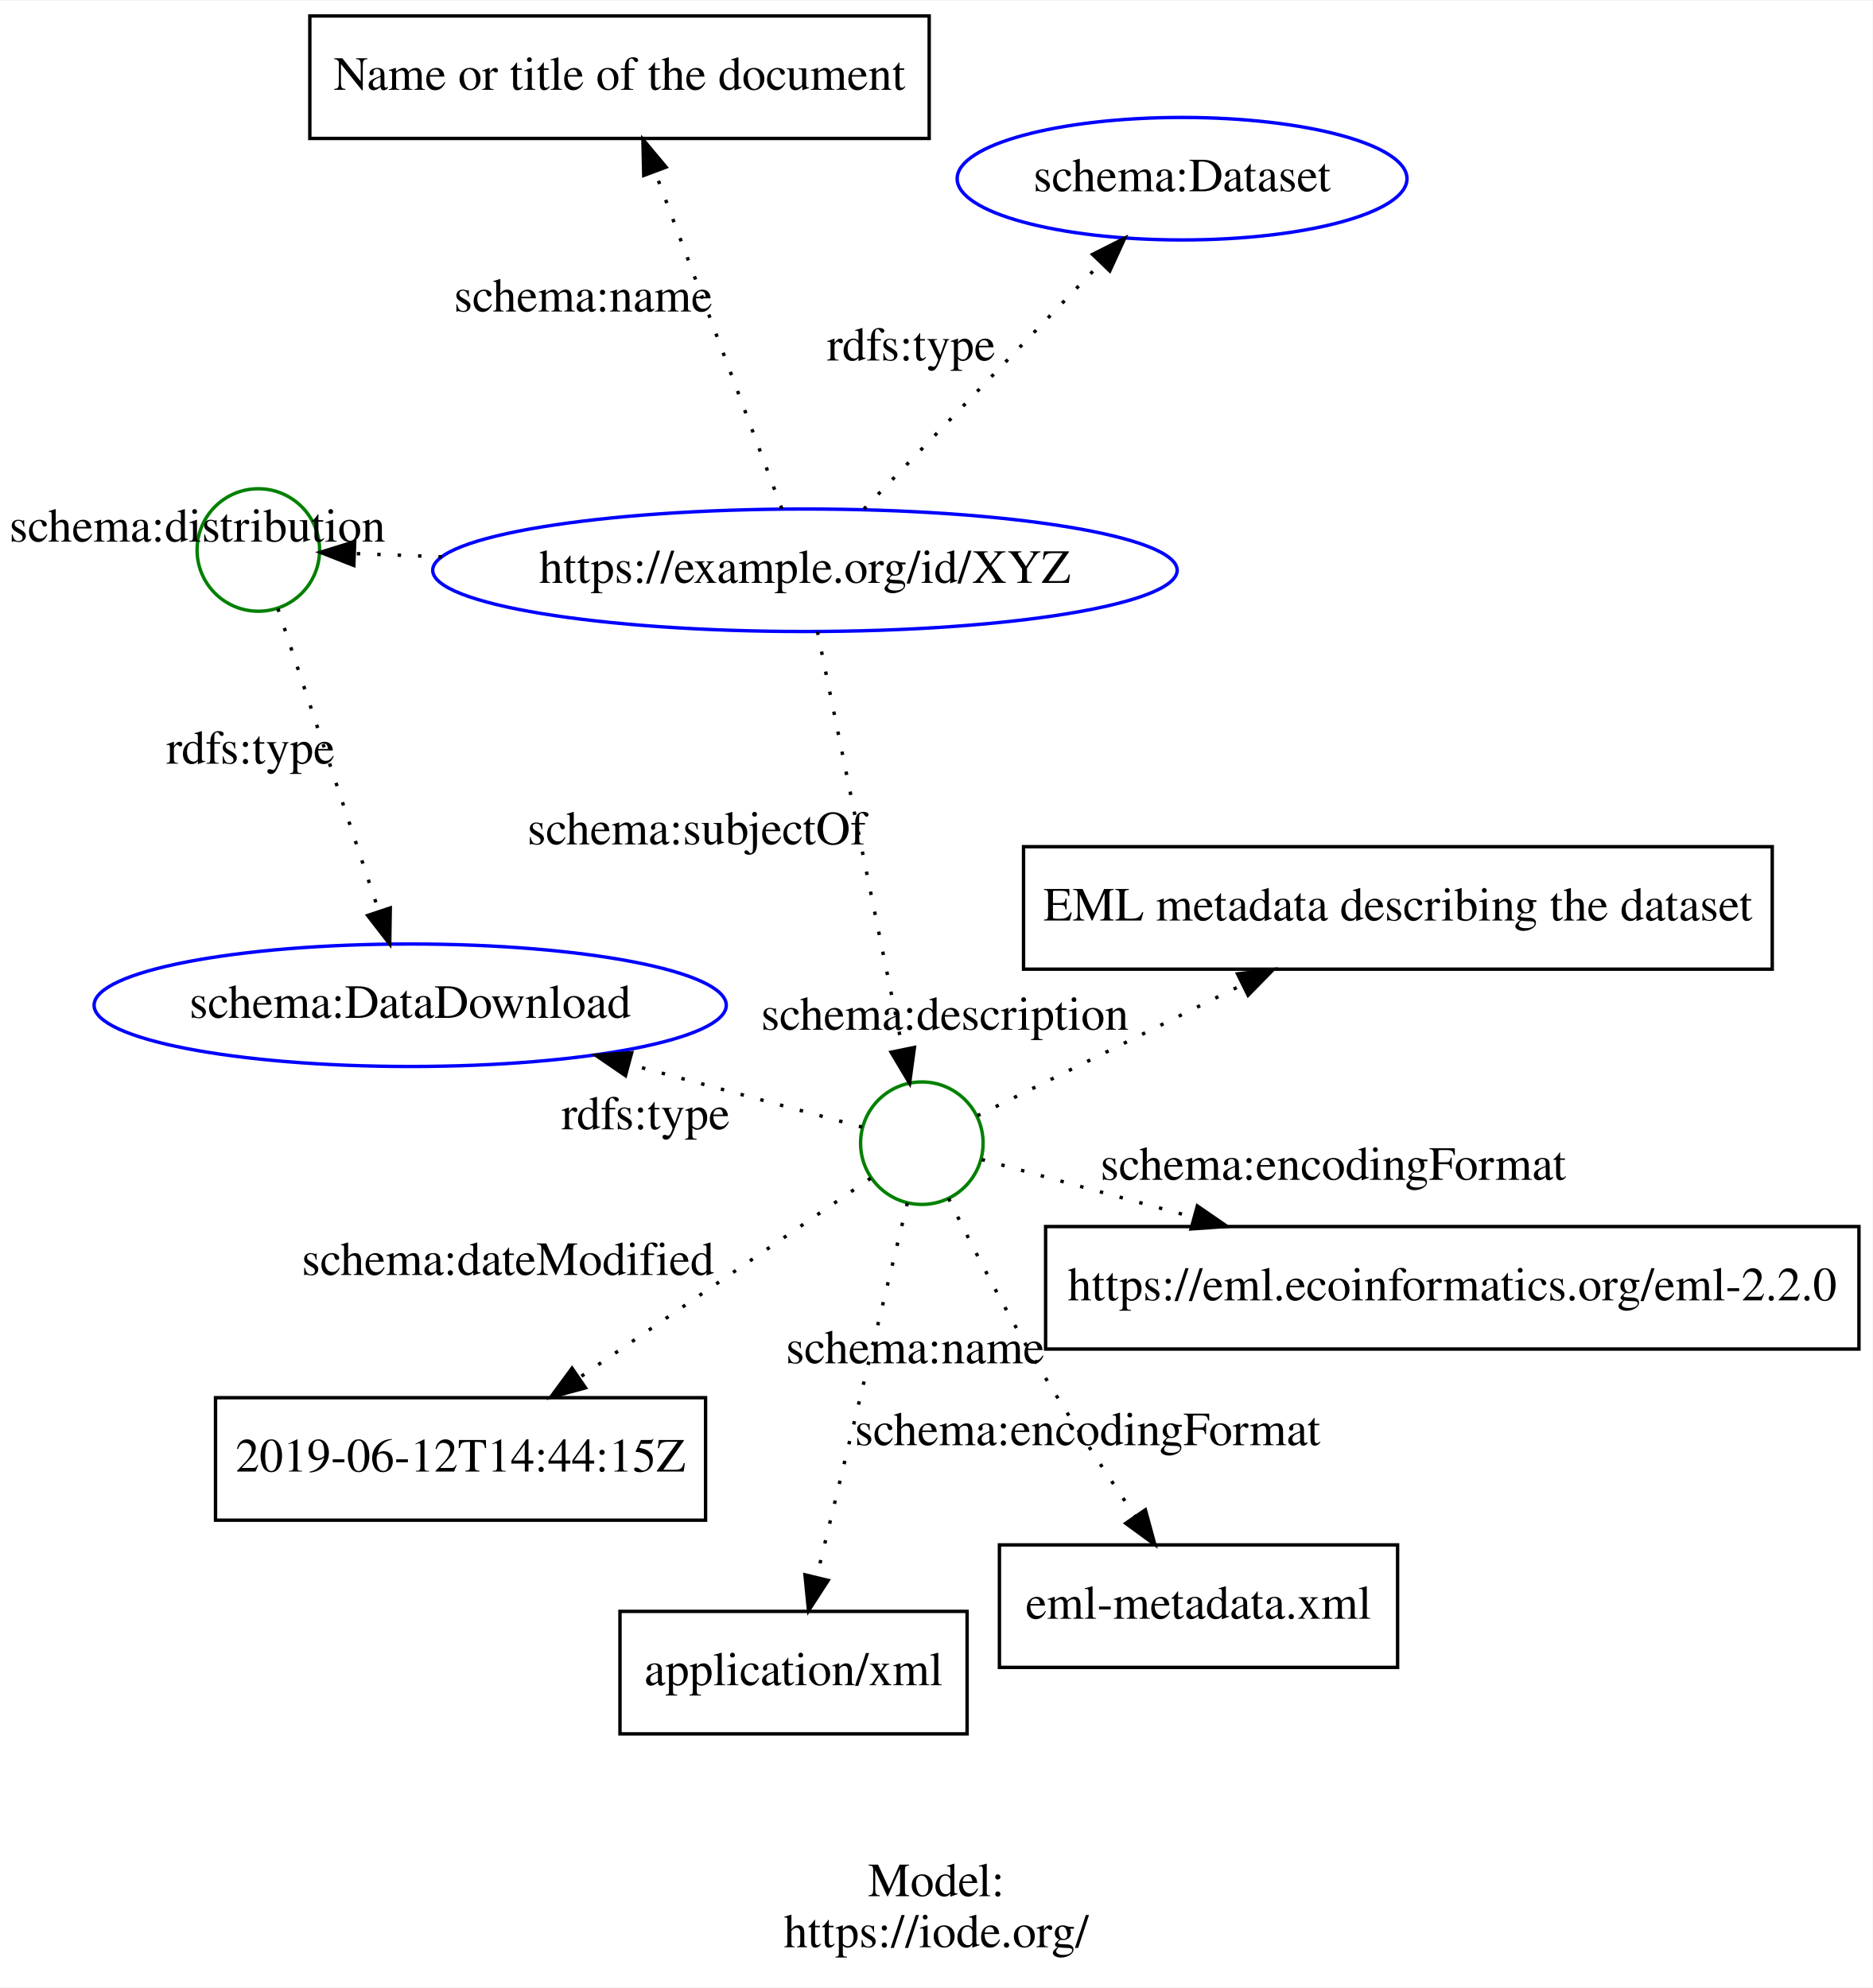
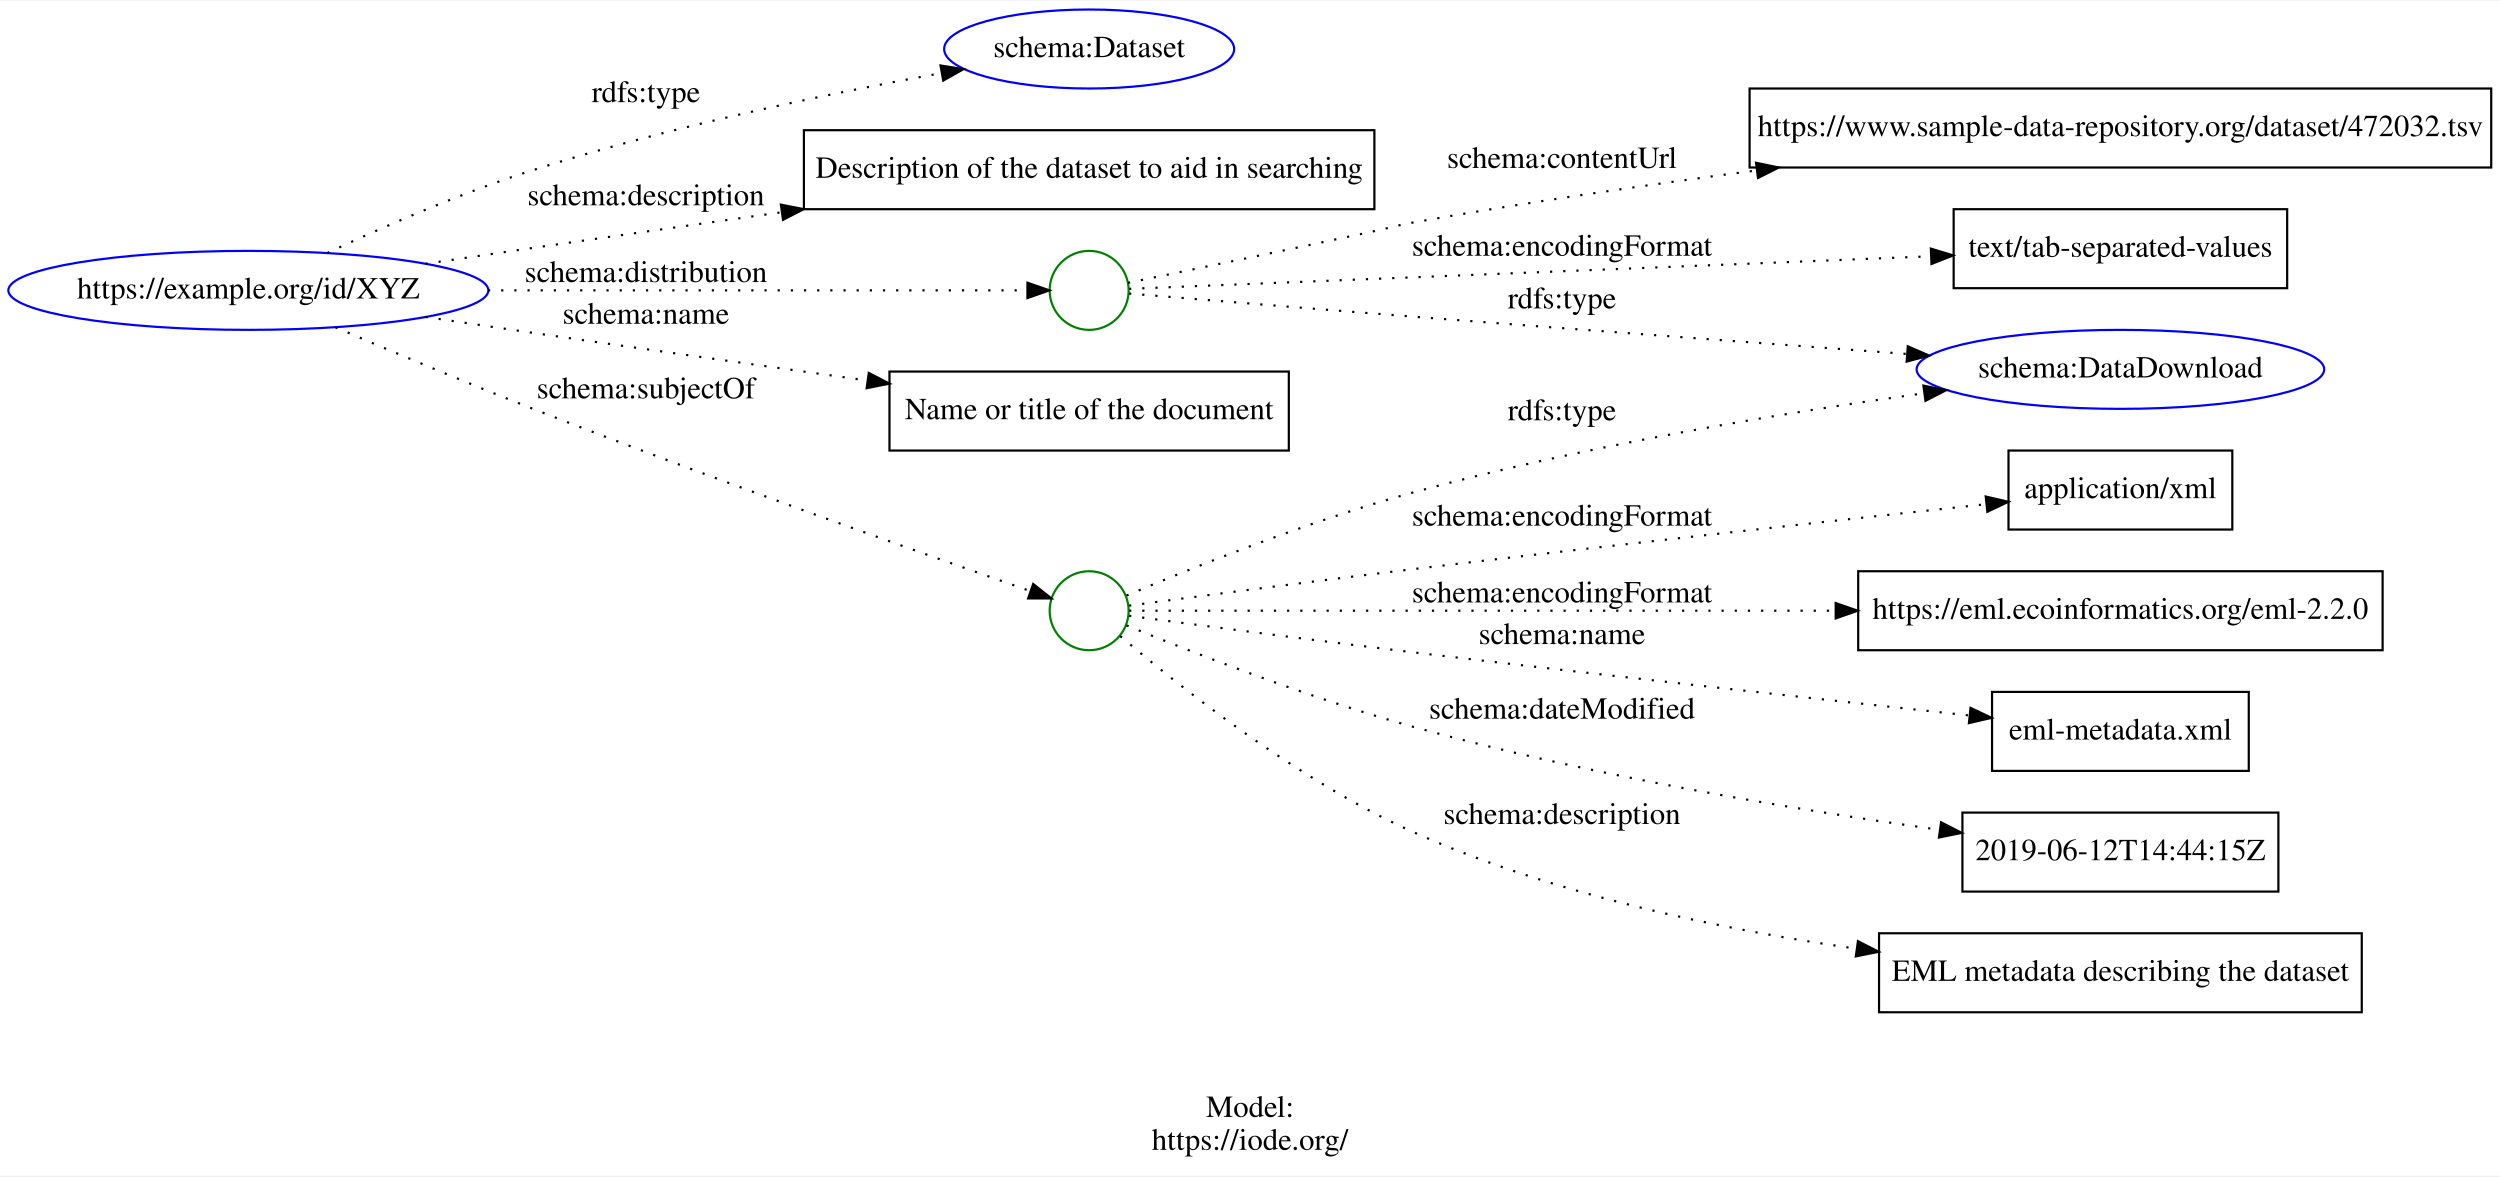
- <svg xmlns="http://www.w3.org/2000/svg" width="550pt" height="584pt" viewBox="0.00 0.00 550.25 583.89">
-   <g id="graph0" class="graph" transform="scale(1 1) rotate(0) translate(4 579.89)">
-     <polygon fill="white" stroke="transparent" points="-4,4 -4,-579.89 546.25,-579.89 546.25,4 -4,4" />
-     <text text-anchor="middle" x="271.12" y="-22.8" font-family="Times,serif" font-size="14.00">Model:</text>
-     <text text-anchor="middle" x="271.12" y="-7.8" font-family="Times,serif" font-size="14.00">https://iode.org/</text>
+ <svg xmlns="http://www.w3.org/2000/svg" width="1139pt" height="536pt" viewBox="0.00 0.00 1139.38 535.50">
+   <g id="graph0" class="graph" transform="scale(1 1) rotate(0) translate(4 531.5)">
+     <polygon fill="white" stroke="transparent" points="-4,4 -4,-531.5 1135.38,-531.5 1135.38,4 -4,4" />
+     <text text-anchor="middle" x="565.69" y="-22.8" font-family="Times,serif" font-size="14.00">Model:</text>
+     <text text-anchor="middle" x="565.69" y="-7.8" font-family="Times,serif" font-size="14.00">https://iode.org/</text>
    <g id="node1" class="node">
-       <ellipse fill="none" stroke="blue" cx="232.53" cy="-412.48" rx="109.38" ry="18" />
-       <text text-anchor="middle" x="232.53" y="-408.78" font-family="Times,serif" font-size="14.00">https://example.org/id/XYZ</text>
+       <ellipse fill="none" stroke="blue" cx="109.19" cy="-399.5" rx="109.38" ry="18" />
+       <text text-anchor="middle" x="109.19" y="-395.8" font-family="Times,serif" font-size="14.00">https://example.org/id/XYZ</text>
    </g>
    <g id="node2" class="node">
-       <ellipse fill="none" stroke="blue" cx="343.35" cy="-527.56" rx="66.09" ry="18" />
-       <text text-anchor="middle" x="343.35" y="-523.86" font-family="Times,serif" font-size="14.00">schema:Dataset</text>
+       <ellipse fill="none" stroke="blue" cx="492.38" cy="-509.5" rx="66.09" ry="18" />
+       <text text-anchor="middle" x="492.38" y="-505.8" font-family="Times,serif" font-size="14.00">schema:Dataset</text>
    </g>
    <g id="edge1" class="edge">
-       <path fill="none" stroke="black" stroke-dasharray="1,5" d="M249.85,-430.46C268.58,-449.92 298.57,-481.06 319.52,-502.82" />
-       <polygon fill="black" stroke="black" points="317.06,-505.31 326.52,-510.09 322.11,-500.46 317.06,-505.31" />
-       <text text-anchor="middle" x="263.74" y="-474.13" font-family="Times,serif" font-size="14.00">rdfs:type</text>
+       <path fill="none" stroke="black" stroke-dasharray="1,5" d="M145.15,-416.54C170.11,-428.19 204.74,-443.31 236.38,-453.5 299.18,-473.72 372.99,-489.05 425,-498.51" />
+       <polygon fill="black" stroke="black" points="424.64,-502 435.1,-500.33 425.88,-495.11 424.64,-502" />
+       <text text-anchor="middle" x="290.38" y="-485.3" font-family="Times,serif" font-size="14.00">rdfs:type</text>
    </g>
    <g id="node3" class="node">
-       <ellipse fill="none" stroke="green" cx="71.91" cy="-418.44" rx="18" ry="18" />
+       <polygon fill="none" stroke="black" points="362.38,-436.5 362.38,-472.5 622.38,-472.5 622.38,-436.5 362.38,-436.5" />
+       <text text-anchor="middle" x="492.38" y="-450.8" font-family="Times,serif" font-size="14.00">Description of the dataset to aid in searching</text>
    </g>
    <g id="edge2" class="edge">
-       <path fill="none" stroke="black" stroke-dasharray="1,5" d="M125.84,-416.44C116.55,-416.78 107.78,-417.11 100.13,-417.39" />
-       <polygon fill="black" stroke="black" points="99.97,-413.89 90.11,-417.76 100.23,-420.89 99.97,-413.89" />
-       <text text-anchor="middle" x="54" y="-420.9" font-family="Times,serif" font-size="14.00">schema:distribution</text>
+       <path fill="none" stroke="black" stroke-dasharray="1,5" d="M189.94,-411.62C205.35,-413.93 221.36,-416.31 236.38,-418.5 273.95,-423.98 314.65,-429.78 352.27,-435.1" />
+       <polygon fill="black" stroke="black" points="351.89,-438.58 362.28,-436.51 352.86,-431.65 351.89,-438.58" />
+       <text text-anchor="middle" x="290.38" y="-438.3" font-family="Times,serif" font-size="14.00">schema:description</text>
    </g>
    <g id="node4" class="node">
-       <polygon fill="none" stroke="black" points="87.04,-539.39 87.04,-575.39 269.04,-575.39 269.04,-539.39 87.04,-539.39" />
-       <text text-anchor="middle" x="178.04" y="-553.69" font-family="Times,serif" font-size="14.00">Name or title of the document</text>
+       <ellipse fill="none" stroke="green" cx="492.38" cy="-399.5" rx="18" ry="18" />
    </g>
    <g id="edge3" class="edge">
-       <path fill="none" stroke="black" stroke-dasharray="1,5" d="M225.74,-430.54C216.4,-455.38 199.5,-500.32 188.53,-529.5" />
-       <polygon fill="black" stroke="black" points="185.16,-528.51 184.92,-539.1 191.72,-530.97 185.16,-528.51" />
-       <text text-anchor="middle" x="167.37" y="-488.53" font-family="Times,serif" font-size="14.00">schema:name</text>
+       <path fill="none" stroke="black" stroke-dasharray="1,5" d="M218.4,-399.5C302.69,-399.5 413.58,-399.5 464.14,-399.5" />
+       <polygon fill="black" stroke="black" points="464.27,-403 474.27,-399.5 464.26,-396 464.27,-403" />
+       <text text-anchor="middle" x="290.38" y="-403.3" font-family="Times,serif" font-size="14.00">schema:distribution</text>
    </g>
    <g id="node5" class="node">
-       <ellipse fill="none" stroke="green" cx="266.88" cy="-244.1" rx="18" ry="18" />
+       <polygon fill="none" stroke="black" points="401.38,-326.5 401.38,-362.5 583.38,-362.5 583.38,-326.5 401.38,-326.5" />
+       <text text-anchor="middle" x="492.38" y="-340.8" font-family="Times,serif" font-size="14.00">Name or title of the document</text>
    </g>
    <g id="edge4" class="edge">
-       <path fill="none" stroke="black" stroke-dasharray="1,5" d="M236.21,-394.46C242.22,-365.02 254.17,-306.39 261.25,-271.68" />
-       <polygon fill="black" stroke="black" points="264.71,-272.24 263.28,-261.74 257.85,-270.84 264.71,-272.24" />
-       <text text-anchor="middle" x="200.74" y="-331.92" font-family="Times,serif" font-size="14.00">schema:subjectOf</text>
+       <path fill="none" stroke="black" stroke-dasharray="1,5" d="M189.94,-387.38C205.35,-385.07 221.36,-382.69 236.38,-380.5 287.39,-373.06 344.17,-365.02 391.18,-358.43" />
+       <polygon fill="black" stroke="black" points="391.95,-361.86 401.37,-357 390.98,-354.92 391.95,-361.86" />
+       <text text-anchor="middle" x="290.38" y="-384.3" font-family="Times,serif" font-size="14.00">schema:name</text>
    </g>
    <g id="node6" class="node">
-       <ellipse fill="none" stroke="blue" cx="116.53" cy="-284.64" rx="92.88" ry="18" />
-       <text text-anchor="middle" x="116.53" y="-280.94" font-family="Times,serif" font-size="14.00">schema:DataDownload</text>
+       <ellipse fill="none" stroke="green" cx="492.38" cy="-253.5" rx="18" ry="18" />
    </g>
    <g id="edge5" class="edge">
-       <path fill="none" stroke="black" stroke-dasharray="1,5" d="M77.65,-401.22C85.16,-378.69 98.42,-338.93 107.34,-312.19" />
-       <polygon fill="black" stroke="black" points="110.68,-313.24 110.52,-302.64 104.04,-311.02 110.68,-313.24" />
-       <text text-anchor="middle" x="69.61" y="-355.65" font-family="Times,serif" font-size="14.00">rdfs:type</text>
+       <path fill="none" stroke="black" stroke-dasharray="1,5" d="M148.93,-382.66C173.8,-372 206.85,-358.08 236.38,-346.5 319.59,-313.88 419.46,-278.55 465.64,-262.43" />
+       <polygon fill="black" stroke="black" points="466.88,-265.7 475.17,-259.11 464.57,-259.09 466.88,-265.7" />
+       <text text-anchor="middle" x="290.38" y="-350.3" font-family="Times,serif" font-size="14.00">schema:subjectOf</text>
+     </g>
+     <g id="node7" class="node">
+       <ellipse fill="none" stroke="blue" cx="962.38" cy="-363.5" rx="92.88" ry="18" />
+       <text text-anchor="middle" x="962.38" y="-359.8" font-family="Times,serif" font-size="14.00">schema:DataDownload</text>
    </g>
    <g id="edge6" class="edge">
-       <path fill="none" stroke="black" stroke-dasharray="1,5" d="M249.34,-248.83C232.45,-253.38 205.85,-260.55 180.89,-267.29" />
-       <polygon fill="black" stroke="black" points="179.8,-263.95 171.05,-269.94 181.62,-270.71 179.8,-263.95" />
-       <text text-anchor="middle" x="185.71" y="-248.18" font-family="Times,serif" font-size="14.00">rdfs:type</text>
+       <path fill="none" stroke="black" stroke-dasharray="1,5" d="M510.58,-398.06C538.02,-395.77 593.41,-391.17 640.38,-387.5 715.87,-381.6 801.38,-375.22 865.15,-370.52" />
+       <polygon fill="black" stroke="black" points="865.48,-374.01 875.19,-369.78 864.96,-367.03 865.48,-374.01" />
+       <text text-anchor="middle" x="707.88" y="-391.3" font-family="Times,serif" font-size="14.00">rdfs:type</text>
    </g>
-     <g id="node7" class="node">
-       <polygon fill="none" stroke="black" points="59.33,-133.3 59.33,-169.3 203.33,-169.3 203.33,-133.3 59.33,-133.3" />
-       <text text-anchor="middle" x="131.33" y="-147.6" font-family="Times,serif" font-size="14.00">2019-06-12T14:44:15Z</text>
+     <g id="node8" class="node">
+       <polygon fill="none" stroke="black" points="793.38,-455.5 793.38,-491.5 1131.38,-491.5 1131.38,-455.5 793.38,-455.5" />
+       <text text-anchor="middle" x="962.38" y="-469.8" font-family="Times,serif" font-size="14.00">https://www.sample-data-repository.org/dataset/472032.tsv</text>
    </g>
    <g id="edge7" class="edge">
-       <path fill="none" stroke="black" stroke-dasharray="1,5" d="M251.85,-233.81C231.3,-219.74 193.81,-194.08 166.08,-175.09" />
-       <polygon fill="black" stroke="black" points="168.05,-172.2 157.82,-169.44 164.09,-177.97 168.05,-172.2" />
-       <text text-anchor="middle" x="145.25" y="-205.37" font-family="Times,serif" font-size="14.00">schema:dateModified</text>
+       <path fill="none" stroke="black" stroke-dasharray="1,5" d="M510.09,-402.93C534.7,-407.99 582.12,-417.81 622.38,-426.5 630.39,-428.23 632.31,-429.07 640.38,-430.5 690.98,-439.49 746.37,-447.55 796.68,-454.19" />
+       <polygon fill="black" stroke="black" points="796.3,-457.67 806.67,-455.49 797.21,-450.73 796.3,-457.67" />
+       <text text-anchor="middle" x="707.88" y="-455.3" font-family="Times,serif" font-size="14.00">schema:contentUrl</text>
    </g>
-     <g id="node8" class="node">
-       <polygon fill="none" stroke="black" points="296.77,-295.24 296.77,-331.24 516.77,-331.24 516.77,-295.24 296.77,-295.24" />
-       <text text-anchor="middle" x="406.77" y="-309.54" font-family="Times,serif" font-size="14.00">EML metadata describing the dataset</text>
+     <g id="node9" class="node">
+       <polygon fill="none" stroke="black" points="886.38,-400.5 886.38,-436.5 1038.38,-436.5 1038.38,-400.5 886.38,-400.5" />
+       <text text-anchor="middle" x="962.38" y="-414.8" font-family="Times,serif" font-size="14.00">text/tab-separated-values</text>
    </g>
    <g id="edge8" class="edge">
-       <path fill="none" stroke="black" stroke-dasharray="1,5" d="M283.2,-252.17C302.15,-261.54 334.24,-277.39 360.96,-290.6" />
-       <polygon fill="black" stroke="black" points="359.65,-293.86 370.16,-295.15 362.75,-287.58 359.65,-293.86" />
-       <text text-anchor="middle" x="273.65" y="-277.44" font-family="Times,serif" font-size="14.00">schema:description</text>
-     </g>
-     <g id="node9" class="node">
-       <polygon fill="none" stroke="black" points="178.18,-70.5 178.18,-106.5 280.18,-106.5 280.18,-70.5 178.18,-70.5" />
-       <text text-anchor="middle" x="229.18" y="-84.8" font-family="Times,serif" font-size="14.00">application/xml</text>
+       <path fill="none" stroke="black" stroke-dasharray="1,5" d="M510.59,-400.2C569.02,-402.57 762.45,-410.42 876.06,-415.04" />
+       <polygon fill="black" stroke="black" points="875.99,-418.54 886.13,-415.44 876.28,-411.54 875.99,-418.54" />
+       <text text-anchor="middle" x="707.88" y="-415.3" font-family="Times,serif" font-size="14.00">schema:encodingFormat</text>
    </g>
    <g id="edge9" class="edge">
-       <path fill="none" stroke="black" stroke-dasharray="1,5" d="M262.63,-226.55C256.16,-199.85 243.77,-148.73 236.02,-116.75" />
-       <polygon fill="black" stroke="black" points="239.35,-115.6 233.59,-106.7 232.54,-117.25 239.35,-115.6" />
-       <text text-anchor="middle" x="315.59" y="-155.34" font-family="Times,serif" font-size="14.00">schema:encodingFormat</text>
+       <path fill="none" stroke="black" stroke-dasharray="1,5" d="M509.4,-260.42C536.1,-271.71 591.6,-294.18 640.38,-307.5 717.7,-328.61 807.75,-343.5 872.76,-352.6" />
+       <polygon fill="black" stroke="black" points="872.59,-356.11 882.97,-354.01 873.54,-349.17 872.59,-356.11" />
+       <text text-anchor="middle" x="707.88" y="-340.3" font-family="Times,serif" font-size="14.00">rdfs:type</text>
    </g>
    <g id="node10" class="node">
-       <polygon fill="none" stroke="black" points="303.25,-183.6 303.25,-219.6 542.25,-219.6 542.25,-183.6 303.25,-183.6" />
-       <text text-anchor="middle" x="422.75" y="-197.9" font-family="Times,serif" font-size="14.00">https://eml.ecoinformatics.org/eml-2.2.0</text>
+       <polygon fill="none" stroke="black" points="890.38,-125.5 890.38,-161.5 1034.38,-161.5 1034.38,-125.5 890.38,-125.5" />
+       <text text-anchor="middle" x="962.38" y="-139.8" font-family="Times,serif" font-size="14.00">2019-06-12T14:44:15Z</text>
    </g>
    <g id="edge10" class="edge">
-       <path fill="none" stroke="black" stroke-dasharray="1,5" d="M284.46,-239.31C299.85,-235.11 323.35,-228.7 346.62,-222.35" />
-       <polygon fill="black" stroke="black" points="347.84,-225.65 356.56,-219.64 345.99,-218.9 347.84,-225.65" />
-       <text text-anchor="middle" x="387.76" y="-233.34" font-family="Times,serif" font-size="14.00">schema:encodingFormat</text>
+       <path fill="none" stroke="black" stroke-dasharray="1,5" d="M509.43,-246.8C536.18,-235.83 591.75,-213.95 640.38,-200.5 720.51,-178.34 814.37,-162.84 879.82,-153.66" />
+       <polygon fill="black" stroke="black" points="880.65,-157.08 890.08,-152.24 879.69,-150.14 880.65,-157.08" />
+       <text text-anchor="middle" x="707.88" y="-204.3" font-family="Times,serif" font-size="14.00">schema:dateModified</text>
    </g>
    <g id="node11" class="node">
-       <polygon fill="none" stroke="black" points="289.68,-90.04 289.68,-126.04 406.68,-126.04 406.68,-90.04 289.68,-90.04" />
-       <text text-anchor="middle" x="348.18" y="-104.34" font-family="Times,serif" font-size="14.00">eml-metadata.xml</text>
+       <polygon fill="none" stroke="black" points="852.38,-70.5 852.38,-106.5 1072.38,-106.5 1072.38,-70.5 852.38,-70.5" />
+       <text text-anchor="middle" x="962.38" y="-84.8" font-family="Times,serif" font-size="14.00">EML metadata describing the dataset</text>
    </g>
    <g id="edge11" class="edge">
-       <path fill="none" stroke="black" stroke-dasharray="1,5" d="M274.73,-227.87C281.17,-214.84 290.73,-196.18 300.05,-180.4 309.24,-164.84 320.36,-148 329.6,-134.49" />
-       <polygon fill="black" stroke="black" points="332.57,-136.35 335.36,-126.13 326.8,-132.38 332.57,-136.35" />
-       <text text-anchor="middle" x="264.91" y="-179.42" font-family="Times,serif" font-size="14.00">schema:name</text>
+       <path fill="none" stroke="black" stroke-dasharray="1,5" d="M506.55,-241.93C531.13,-220.96 586.37,-176.6 640.38,-152.5 703.8,-124.21 779.81,-108.34 841.95,-99.49" />
+       <polygon fill="black" stroke="black" points="842.76,-102.91 852.19,-98.07 841.8,-95.97 842.76,-102.91" />
+       <text text-anchor="middle" x="707.88" y="-156.3" font-family="Times,serif" font-size="14.00">schema:description</text>
+     </g>
+     <g id="node12" class="node">
+       <polygon fill="none" stroke="black" points="911.38,-290.5 911.38,-326.5 1013.38,-326.5 1013.38,-290.5 911.38,-290.5" />
+       <text text-anchor="middle" x="962.38" y="-304.8" font-family="Times,serif" font-size="14.00">application/xml</text>
+     </g>
+     <g id="edge12" class="edge">
+       <path fill="none" stroke="black" stroke-dasharray="1,5" d="M510.57,-255.82C538,-259.49 593.37,-266.83 640.38,-272.5 731.28,-283.47 836.8,-295.09 901.31,-302.07" />
+       <polygon fill="black" stroke="black" points="900.99,-305.55 911.31,-303.15 901.74,-298.6 900.99,-305.55" />
+       <text text-anchor="middle" x="707.88" y="-292.3" font-family="Times,serif" font-size="14.00">schema:encodingFormat</text>
+     </g>
+     <g id="node13" class="node">
+       <polygon fill="none" stroke="black" points="842.88,-235.5 842.88,-271.5 1081.88,-271.5 1081.88,-235.5 842.88,-235.5" />
+       <text text-anchor="middle" x="962.38" y="-249.8" font-family="Times,serif" font-size="14.00">https://eml.ecoinformatics.org/eml-2.2.0</text>
+     </g>
+     <g id="edge13" class="edge">
+       <path fill="none" stroke="black" stroke-dasharray="1,5" d="M510.59,-253.5C562.06,-253.5 718.26,-253.5 832.41,-253.5" />
+       <polygon fill="black" stroke="black" points="832.62,-257 842.62,-253.5 832.62,-250 832.62,-257" />
+       <text text-anchor="middle" x="707.88" y="-257.3" font-family="Times,serif" font-size="14.00">schema:encodingFormat</text>
+     </g>
+     <g id="node14" class="node">
+       <polygon fill="none" stroke="black" points="903.88,-180.5 903.88,-216.5 1020.88,-216.5 1020.88,-180.5 903.88,-180.5" />
+       <text text-anchor="middle" x="962.38" y="-194.8" font-family="Times,serif" font-size="14.00">eml-metadata.xml</text>
+     </g>
+     <g id="edge14" class="edge">
+       <path fill="none" stroke="black" stroke-dasharray="1,5" d="M510.57,-251.18C538,-247.51 593.37,-240.17 640.38,-234.5 727.71,-223.96 828.54,-212.82 893.53,-205.77" />
+       <polygon fill="black" stroke="black" points="894.08,-209.23 903.65,-204.68 893.33,-202.27 894.08,-209.23" />
+       <text text-anchor="middle" x="707.88" y="-238.3" font-family="Times,serif" font-size="14.00">schema:name</text>
    </g>
  </g>
</svg>
